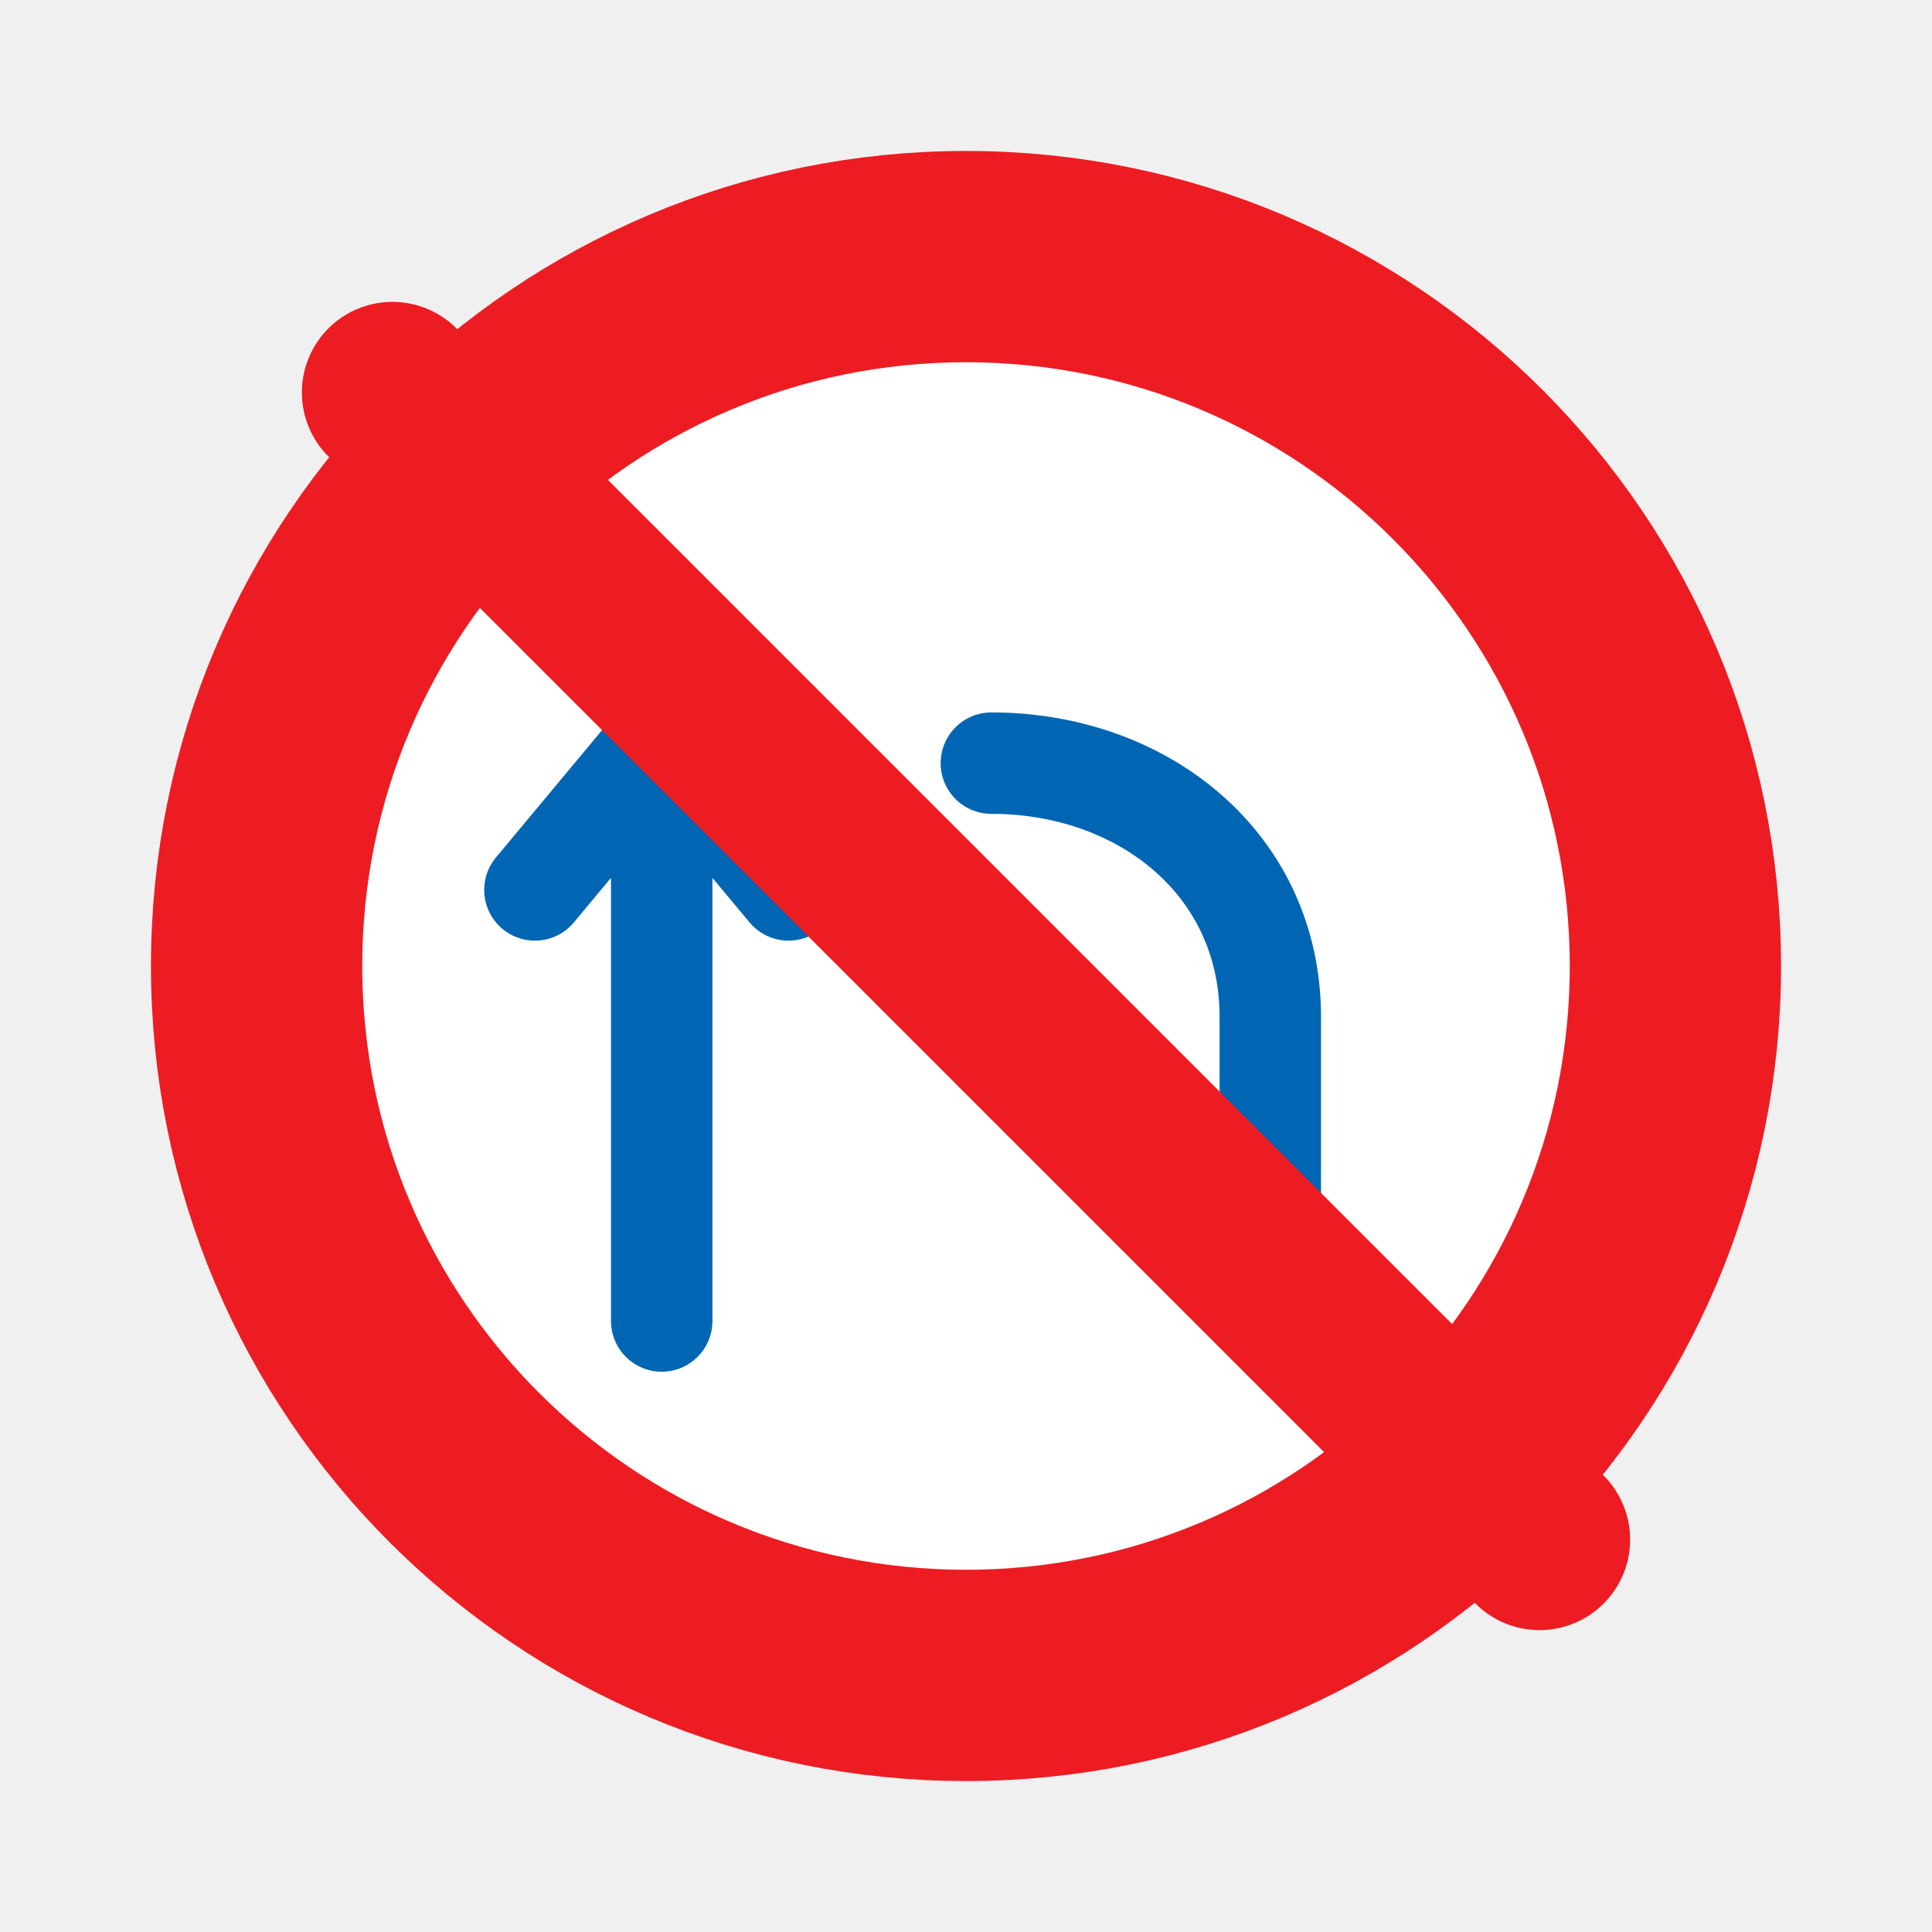
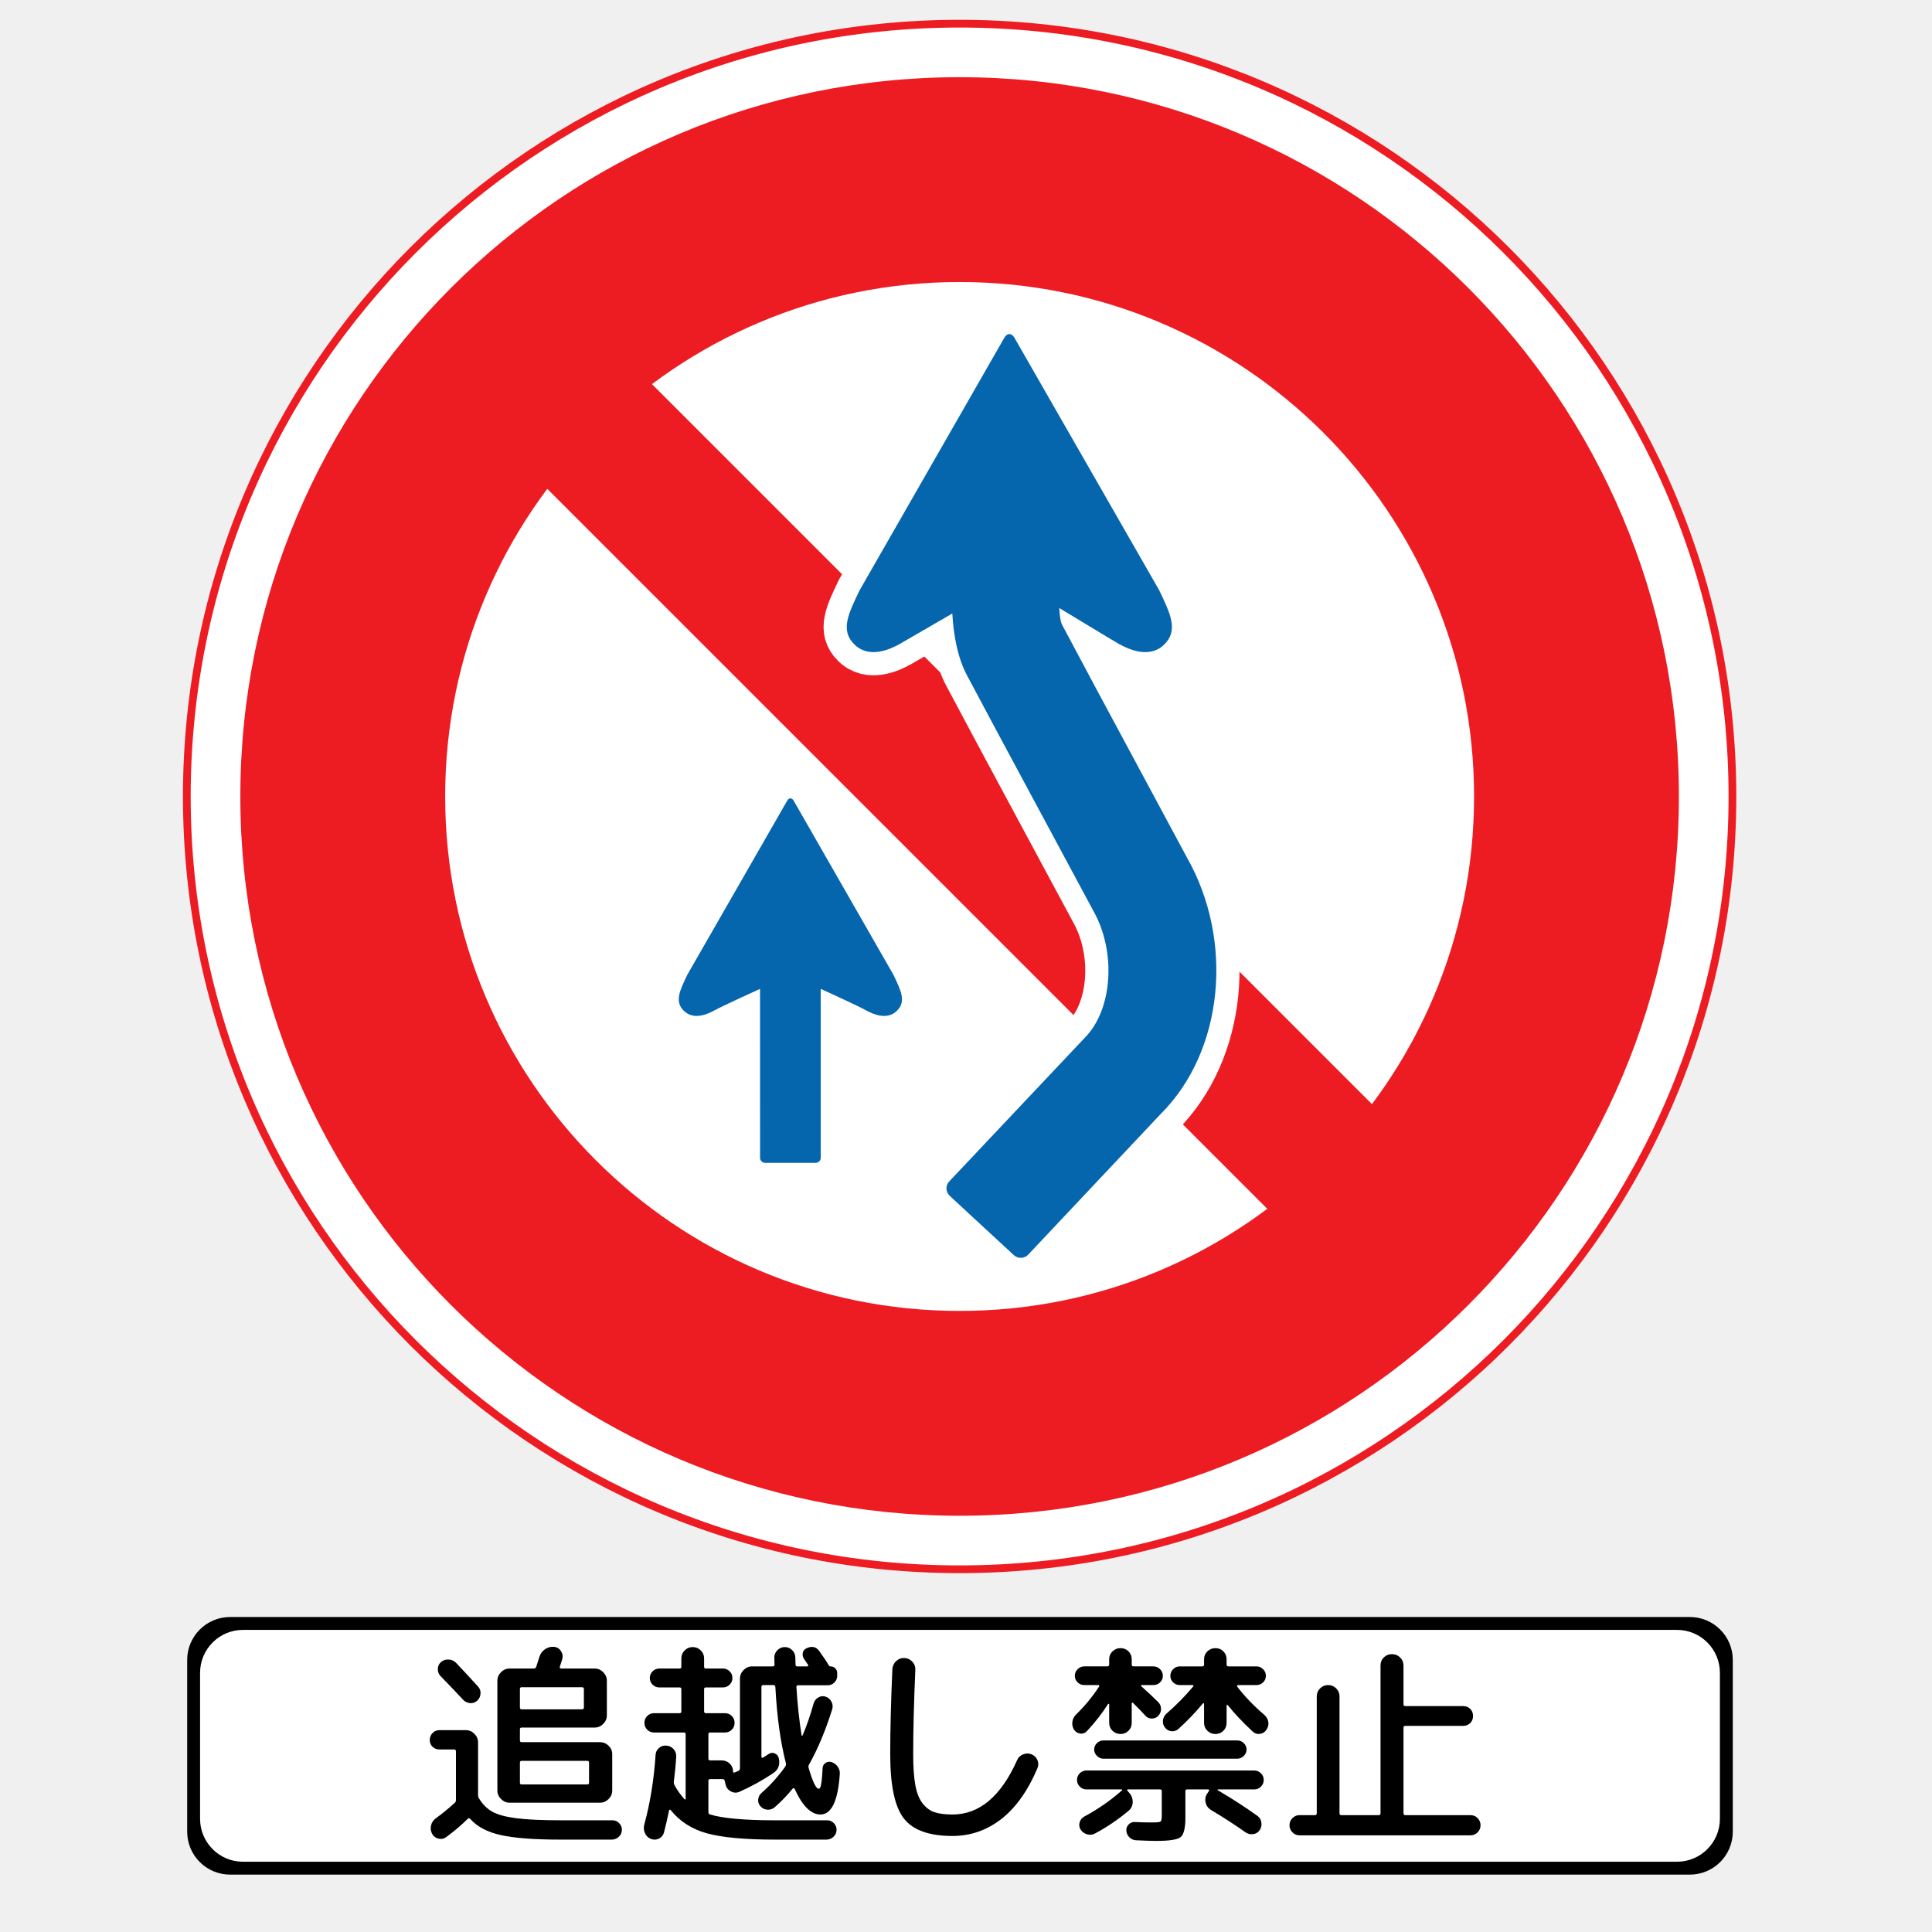
- <svg xmlns="http://www.w3.org/2000/svg" width="64" height="64" viewBox="0 0 64 64">
-   <circle cx="32.0" cy="32.0" r="27" fill="#FFFFFF" />
-   <circle cx="32.0" cy="32.0" r="23.5" fill="none" stroke="#ED1C23" stroke-width="7" />
-   <g transform="translate(11.0 19.4) scale(0.42)">
-     <path d="M26 58 L26 14 M16 24 L26 12 L36 24" fill="none" stroke="#0066B3" stroke-width="8" stroke-linecap="round" stroke-linejoin="round" />
-     <path d="M74 58 L74 34 C74 22 64 14 52 14" fill="none" stroke="#0066B3" stroke-width="8" stroke-linecap="round" />
+ <svg xmlns="http://www.w3.org/2000/svg" width="64" height="64" viewBox="0 0 650 750" id="master-artboard" version="1.1" style="shape-rendering:geometricPrecision; text-rendering:geometricPrecision; image-rendering:optimizeQuality; fill-rule:evenodd; clip-rule:evenodd">
+   <rect id="ee-background" x="0" y="0" width="650" height="750" style="fill: white; fill-opacity: 0; pointer-events: none;" />
+   <g transform="matrix(0.6, 0, 0, 0.6, 20.90333, 7.570032)">
+     <path style="fill:#ffffff;fill-opacity:1;stroke:#ed1c23;stroke-width:5;stroke-miterlimit:4;stroke-opacity:1;stroke-dasharray:none" d="M 2.7,502.7 C 2.7,226.558 226.558,2.7 502.7,2.7 c 276.142,0 500,223.858 500,500 0,276.142 -223.858,500 -500,500 -276.142,0 -500,-223.858 -500,-500 z" id="path3854" />
+     <path id="path14622" d="M 968.075,502.7 C 968.075,245.68 759.72,37.325 502.7,37.325 245.68,37.325 37.325,245.68 37.325,502.7 37.325,759.72 245.68,968.075 502.7,968.075 c 257.02,0 465.375,-208.355 465.375,-465.375 z" style="fill:#ed1c23;fill-opacity:1;stroke:none" />
+     <path id="path15520" d="m 835.55,502.7 c 0,-183.828 -149.022,-332.85 -332.85,-332.85 -183.828,0 -332.85,149.022 -332.85,332.85 0,183.828 149.022,332.85 332.85,332.85 183.828,0 332.85,-149.022 332.85,-332.85 z" style="fill:#ffffff;fill-opacity:1;stroke:none" />
+     <path style="fill:#ed1c23;fill-opacity:1;stroke:none" d="M 783.757,851.498 851.498,783.757 221.643,153.902 153.902,221.643 z" id="path3011" />
+     <path d="m 583.637,658.852 -87.729,92.98 c -2.486,2.606 -2.249,6.751 0.357,9.239 l 41.496,38.377 c 2.644,2.448 6.87,2.329 9.318,-0.316 l 85.795,-91.085 c 40.548,-40.43 47.734,-111.932 16.661,-166.298 L 591.021,432.896 568.911,391.44 c -0.985,-2.053 -1.5,-5.883 -1.737,-10.66 8.647,5.133 32.573,19.82 38.495,23.176 6.515,3.672 20.017,9.713 29.414,0.434 9.397,-9.199 3.869,-20.136 -3.238,-35.1 L 538.194,205.953 c -1.857,-3.238 -4.817,-3.238 -6.593,0 l -93.612,163.337 c -7.146,14.964 -12.792,25.9 -3.316,35.1 9.476,9.278 22.939,3.238 29.414,-0.434 4.856,-2.764 22.663,-13.108 33.876,-19.623 0.869,14.529 3.474,28.664 9.515,40.035 l 22.07,41.338 59.499,110.668 c 15.161,26.532 12.713,64.316 -5.409,82.478" style="fill:#ffffff;fill-opacity:1;fill-rule:nonzero;stroke:#ffffff;stroke-width:30;stroke-miterlimit:4;stroke-opacity:1;stroke-dasharray:none" id="path13075" />
+     <path d="m 373.553,627.187 c 0,0 -24.597,11.173 -29.651,14.016 -4.304,2.369 -13.305,6.396 -19.583,0.199 -6.317,-6.08 -2.527,-13.345 2.211,-23.373 l 64.632,-112.642 c 1.064,-1.974 3.001,-1.974 4.146,0 l 64.553,112.642 c 4.738,10.028 8.568,17.293 2.211,23.373 -6.317,6.199 -15.28,2.172 -19.662,-0.199 -4.935,-2.843 -29.572,-14.016 -29.572,-14.016 l 0,109.326 c 0,1.816 -1.5,3.238 -3.316,3.238 l -32.612,0 c -1.857,0 -3.316,-1.421 -3.316,-3.238 l -0.032,-109.326" style="fill:#0566ae;fill-opacity:1;fill-rule:nonzero;stroke:none" id="path13079" />
+     <path id="path16000" style="fill:#0566ae;fill-opacity:1;fill-rule:nonzero;stroke:none" d="m 583.637,658.852 -87.729,92.98 c -2.486,2.606 -2.249,6.751 0.357,9.239 l 41.496,38.377 c 2.644,2.448 6.87,2.329 9.318,-0.316 l 85.795,-91.085 c 40.548,-40.43 47.734,-111.932 16.661,-166.298 L 591.021,432.896 568.911,391.44 c -0.985,-2.053 -1.5,-5.883 -1.737,-10.66 8.647,5.133 32.573,19.82 38.495,23.176 6.515,3.672 20.017,9.713 29.414,0.434 9.397,-9.199 3.869,-20.136 -3.238,-35.1 L 538.194,205.953 c -1.857,-3.238 -4.817,-3.238 -6.593,0 l -93.612,163.337 c -7.146,14.964 -12.792,25.9 -3.316,35.1 9.476,9.278 22.939,3.238 29.414,-0.434 4.856,-2.764 22.663,-13.108 33.876,-19.623 0.869,14.529 3.474,28.664 9.515,40.035 l 22.07,41.338 59.499,110.668 c 15.161,26.532 12.713,64.316 -5.409,82.478" />
  </g>
-   <line x1="13" y1="13" x2="51" y2="51" stroke="#ED1C23" stroke-width="6" stroke-linecap="round" />
+   <g transform="matrix(0.3333333, 0, 0, 0.3333334, 22.66664, 627.7222)">
+     <g transform="translate(0,-772.3622)" id="layer1">
+       <path d="M 50 0 H 1750 A 50 50 0 0 1 1800 50 V 250 A 50 50 0 0 1 1750 300 H 50 A 50 50 0 0 1 0 250 V 50 A 50 50 0 0 1 50 0 Z" transform="translate(0,772.3622)" id="rect5348" style="color:#000000;fill:#000000;fill-opacity:1;stroke:none;stroke-width:99;marker:none;visibility:visible;display:inline;overflow:visible;enable-background:accumulate" />
+       <path d="M 65 15 H 1735 A 50 50 0 0 1 1785 65 V 235 A 50 50 0 0 1 1735 285 H 65 A 50 50 0 0 1 15 235 V 65 A 50 50 0 0 1 65 15 Z" transform="translate(0,772.3622)" id="rect5860" style="color:#000000;fill:#ffffff;fill-opacity:1;fill-rule:nonzero;stroke:none;stroke-width:99;marker:none;visibility:visible;display:inline;overflow:visible;enable-background:accumulate" />
+       <g id="text2814" style="font-size:250px;font-style:normal;font-weight:normal;text-align:center;text-anchor:middle;fill:#000000;fill-opacity:1;stroke:none">
+         <path d="m 295.493,824.86 c 2.502,-2.167 5.461,-3.166 8.877,-2.998 3.415,0.168 6.29,1.417 8.625,3.746 7.665,8.001 16.248,17.253 25.749,27.756 2.167,2.33 3.125,5.119 2.876,8.369 -0.249,3.25 -1.541,5.959 -3.876,8.125 -2.497,2.167 -5.33,3.084 -8.499,2.75 -3.169,-0.333 -5.837,-1.664 -8.003,-3.994 -5.829,-6.337 -14.577,-15.505 -26.245,-27.504 -2.167,-2.334 -3.208,-5.085 -3.124,-8.251 0.084,-3.166 1.291,-5.832 3.62,-7.999 z m 31.25,182.503 c -7.167,7.167 -15.498,14.249 -24.994,21.248 -2.67,1.999 -5.671,2.623 -9.003,1.873 -3.332,-0.75 -5.831,-2.623 -7.5,-5.619 -1.668,-3.169 -2.085,-6.462 -1.251,-9.88 0.834,-3.418 2.752,-6.21 5.753,-8.377 6.831,-4.832 14.163,-10.831 21.996,-17.998 0.834,-0.666 1.251,-1.75 1.251,-3.25 l 0,-56.496 c -4e-5,-1.5 -0.666,-2.251 -1.999,-2.251 l -17.25,0 c -3.169,8e-5 -5.837,-1.041 -8.003,-3.124 -2.167,-2.083 -3.25,-4.709 -3.25,-7.877 -2e-5,-3.169 1.083,-5.877 3.25,-8.125 2.167,-2.248 4.834,-3.372 8.003,-3.372 l 30.746,0 c 3.835,1.1e-4 7.169,1.417 10.002,4.25 2.833,2.833 4.25,6.165 4.25,9.995 l 0,61.501 c -7e-5,1.333 0.417,2.668 1.251,4.005 4.166,6.831 9.374,11.955 15.625,15.373 6.251,3.418 15.544,5.918 27.878,7.5 12.334,1.582 29.917,2.373 52.75,2.373 l 59.25,0 c 3.001,0 5.584,1.167 7.751,3.502 2.167,2.334 3.166,5.002 2.998,8.003 -0.168,3.164 -1.419,5.787 -3.754,7.87 -2.335,2.083 -5.084,3.124 -8.247,3.124 l -59.25,0 c -30.665,0 -53.874,-1.75 -69.626,-5.249 -15.752,-3.499 -27.626,-9.748 -35.622,-18.745 -1.002,-1.17 -2.004,-1.254 -3.006,-0.252 z M 427.245,807.114 c 3.499,0.331 6.208,1.997 8.125,4.997 1.917,3.001 2.375,6.167 1.373,9.499 -0.168,0.666 -0.585,2 -1.251,4.002 -0.666,2.002 -1.165,3.501 -1.495,4.498 -0.336,1.501 0.163,2.251 1.495,2.251 l 39.001,0 c 3.835,1.9e-4 7.169,1.417 10.002,4.25 2.833,2.833 4.249,6.167 4.25,10.002 l 0,40.253 c -2.2e-4,3.83 -1.417,7.162 -4.25,9.995 -2.833,2.833 -6.167,4.25 -10.002,4.25 l -84.999,0 c -1.333,1.1e-4 -1.999,0.669 -1.999,2.007 l 0,12.749 c -1.2e-4,1.501 0.666,2.251 1.999,2.251 l 91.248,0 c 3.835,10e-5 7.169,1.375 10.002,4.124 2.833,2.749 4.249,6.041 4.25,9.876 l 0,42.244 c -2.2e-4,3.835 -1.417,7.169 -4.25,10.002 -2.833,2.833 -6.167,4.25 -10.002,4.25 l -93.246,0 -12.001,0 c -3.835,3e-5 -7.169,-1.416 -10.002,-4.25 -2.833,-2.833 -4.25,-6.167 -4.25,-10.002 l 0,-127.747 c -1e-4,-3.835 1.416,-7.169 4.25,-10.002 2.833,-2.833 6.167,-4.249 10.002,-4.25 l 28,0 c 1.5,1.9e-4 2.5,-0.666 2.998,-1.999 0.834,-2.497 2.085,-6.414 3.754,-11.749 1.165,-3.667 3.33,-6.584 6.496,-8.751 3.166,-2.167 6.667,-3.082 10.502,-2.747 z m 38.75,132.744 -76.5,0 c -1.333,8e-5 -1.999,0.75 -1.999,2.251 l 0,23.254 c -1.2e-4,1.333 0.666,1.999 1.999,1.999 l 76.5,0 c 1.332,5e-5 1.999,-0.666 1.999,-1.999 l 0,-23.254 c -1.9e-4,-1.5 -0.666,-2.251 -1.999,-2.251 z m -3.998,-62.248 0,-21.248 c -1.9e-4,-1.5 -0.75,-2.251 -2.251,-2.251 l -70.251,0 c -1.333,1.6e-4 -1.999,0.75 -1.999,2.251 l 0,21.248 c -1.2e-4,1.501 0.666,2.251 1.999,2.251 l 70.251,0 c 1.5,1.3e-4 2.25,-0.75 2.251,-2.251 z" id="path2817" style="font-variant:normal;font-stretch:normal" />
+         <path d="m 561.247,997.36 c -1.668,8.331 -3.67,16.998 -6.004,26.001 -0.834,3.169 -2.75,5.502 -5.749,7 -2.998,1.498 -6.081,1.665 -9.247,0.5 -3.166,-1.165 -5.5,-3.332 -7,-6.5 -1.5,-3.169 -1.834,-6.503 -0.999,-10.002 6.831,-24.831 11.246,-51.997 13.245,-81.497 0.168,-3.169 1.502,-5.836 4.002,-8.003 2.5,-2.167 5.417,-3.083 8.751,-2.75 3.334,0.333 6.084,1.709 8.251,4.128 2.167,2.419 3.166,5.294 2.998,8.625 -0.498,9.166 -1.414,18.916 -2.747,29.251 -0.168,1.5 0.081,2.833 0.748,3.998 3.001,5.666 6.917,11.167 11.749,16.502 0.168,0.331 0.418,0.413 0.751,0.248 0.333,-0.165 0.5,-0.416 0.5,-0.751 l 0,-75.249 c -6e-5,-1.332 -0.666,-1.999 -1.999,-1.999 l -34.752,0 c -3.169,1.1e-4 -5.837,-1.083 -8.003,-3.25 -2.167,-2.167 -3.25,-4.833 -3.25,-7.999 -2e-5,-3.166 1.083,-5.833 3.25,-7.999 2.167,-2.167 4.834,-3.25 8.003,-3.25 l 29.747,0 c 1.333,1.3e-4 1.999,-0.75 1.999,-2.251 l 0,-25.749 c -5e-5,-1.332 -0.666,-1.999 -1.999,-1.999 l -23.75,0 c -2.996,1.6e-4 -5.577,-1.083 -7.744,-3.25 -2.167,-2.167 -3.25,-4.75 -3.25,-7.751 -2e-5,-3.001 1.083,-5.585 3.25,-7.751 2.167,-2.167 4.748,-3.25 7.744,-3.25 l 23.75,0 c 1.333,1.9e-4 1.999,-0.666 1.999,-1.999 l 0,-9.75 c -5e-5,-3.667 1.292,-6.793 3.876,-9.377 2.584,-2.584 5.709,-3.876 9.377,-3.876 3.667,2.1e-4 6.793,1.292 9.377,3.876 2.584,2.584 3.876,5.71 3.876,9.377 l 0,9.75 c -8e-5,1.333 0.666,1.999 1.999,1.999 l 19.997,0 c 3.001,1.9e-4 5.585,1.084 7.751,3.25 2.167,2.167 3.25,4.751 3.25,7.751 -1.1e-4,3.001 -1.083,5.585 -3.25,7.751 -2.167,2.167 -4.751,3.25 -7.751,3.25 l -19.997,0 c -1.333,1.6e-4 -1.999,0.666 -1.999,1.999 l 0,25.749 c -8e-5,1.501 0.666,2.251 1.999,2.251 l 22.247,0 c 3.169,1.3e-4 5.836,1.083 8.003,3.25 2.167,2.167 3.25,4.833 3.25,7.999 -1.2e-4,3.166 -1.083,5.833 -3.25,7.999 -2.167,2.167 -4.835,3.25 -8.003,3.25 l -17.25,0 c -1.333,1.1e-4 -1.999,0.666 -1.999,1.999 l 0,28.252 c -8e-5,1.501 0.666,2.251 1.999,2.251 l 13.504,0 c 3.667,8e-5 6.793,1.25 9.377,3.75 2.584,2.5 3.876,5.584 3.876,9.251 -1.1e-4,0.499 0.207,0.872 0.622,1.122 0.414,0.249 0.79,0.209 1.125,-0.122 1.5,-0.498 2.917,-1.081 4.25,-1.747 1.332,-0.503 1.999,-1.587 1.999,-3.25 l 0,-104.256 c -1.3e-4,-3.83 1.416,-7.161 4.25,-9.995 2.833,-2.833 6.167,-4.249 10.002,-4.25 l 24.002,0 c 1.332,1.9e-4 1.999,-0.669 1.999,-2.007 -1.6e-4,-0.829 -0.042,-2.16 -0.126,-3.994 -0.084,-1.833 -0.126,-3.251 -0.126,-4.253 -1.6e-4,-3.331 1.208,-6.206 3.624,-8.625 2.416,-2.418 5.291,-3.628 8.625,-3.628 3.334,2.1e-4 6.209,1.209 8.625,3.628 2.416,2.419 3.624,5.294 3.624,8.625 -1.9e-4,1.002 0.042,2.42 0.126,4.253 0.084,1.834 0.126,3.165 0.126,3.994 -1.9e-4,1.338 0.666,2.007 1.999,2.007 l 11.749,0 c 0.335,1.9e-4 0.628,-0.168 0.877,-0.504 0.249,-0.336 0.29,-0.669 0.122,-0.999 -2.833,-4.165 -4.415,-6.5 -4.745,-7.004 -1.501,-2.167 -2.042,-4.5 -1.625,-7 0.417,-2.5 1.79,-4.332 4.12,-5.497 6.337,-3.001 11.34,-2.001 15.007,2.998 4.832,6.668 8.664,12.418 11.497,17.25 0.33,0.504 0.913,0.755 1.747,0.755 2.167,1.9e-4 4,0.749 5.501,2.247 1.5,1.498 2.25,3.33 2.251,5.497 l 0,3.25 c -2.4e-4,3.001 -1.084,5.585 -3.25,7.751 -2.167,2.167 -4.751,3.25 -7.751,3.25 l -34.5,0 c -1.333,1.6e-4 -1.999,0.666 -1.999,1.999 1.17,19.333 3.171,38.084 6.004,56.252 -1.9e-4,0.336 0.166,0.504 0.5,0.504 0.333,1.1e-4 0.581,-0.168 0.744,-0.504 4.837,-11.332 9.089,-23.666 12.756,-37.003 0.829,-2.996 2.619,-5.328 5.371,-6.996 2.751,-1.668 5.626,-2.003 8.625,-1.003 2.998,1 5.248,2.917 6.748,5.753 1.5,2.836 1.833,5.751 0.999,8.747 -7.833,25.004 -16.833,46.504 -27,64.499 -0.829,1.338 -0.995,2.673 -0.496,4.005 4.664,16.164 8.58,24.246 11.749,24.246 0.666,5e-5 1.25,-0.458 1.751,-1.373 0.501,-0.915 1.001,-3.165 1.499,-6.748 0.498,-3.583 0.915,-8.874 1.251,-15.873 0.168,-2.67 1.335,-4.714 3.502,-6.13 2.167,-1.416 4.499,-1.708 6.996,-0.874 3.001,1.002 5.418,2.836 7.252,5.501 1.833,2.665 2.582,5.582 2.247,8.751 -2.167,31.164 -9.667,46.745 -22.499,46.745 -11.002,1e-4 -21.001,-9.916 -29.999,-29.747 -0.168,-0.498 -0.543,-0.79 -1.125,-0.874 -0.583,-0.084 -0.958,0.042 -1.125,0.378 -6.668,8.163 -13.751,15.495 -21.248,21.996 -2.503,1.999 -5.337,2.874 -8.503,2.625 -3.166,-0.249 -5.833,-1.625 -7.999,-4.128 -1.999,-2.329 -2.832,-4.995 -2.499,-7.996 0.333,-3.001 1.667,-5.501 4.002,-7.5 9.664,-8.336 18.829,-18.504 27.496,-30.502 0.834,-1.333 1.086,-2.665 0.755,-3.998 -6.338,-24.668 -10.422,-54.169 -12.253,-88.501 -1.6e-4,-1.668 -0.75,-2.502 -2.251,-2.502 l -11.749,0 c -1.501,1.6e-4 -2.251,0.75 -2.251,2.251 l 0,81.253 c -1.5e-4,0.499 0.208,0.872 0.626,1.122 0.417,0.249 0.791,0.209 1.122,-0.122 1.5,-0.834 3.751,-2.251 6.752,-4.25 2.334,-1.5 4.71,-1.709 7.126,-0.626 2.416,1.083 3.957,2.958 4.623,5.623 1.668,7.67 -0.583,13.504 -6.752,17.502 -12.166,8.169 -25.164,15.335 -38.994,21.5 -3.337,1.5 -6.671,1.376 -10.002,-0.374 -3.332,-1.75 -5.414,-4.458 -6.248,-8.125 l -0.999,-4.25 c -0.336,-1.333 -1.17,-1.999 -2.502,-1.999 l -14.503,0 c -1.333,5e-5 -1.999,0.666 -1.999,1.999 l 0,36.499 c -8e-5,1.5 0.666,2.416 1.999,2.747 15.004,4.501 40.339,6.752 76.004,6.752 l 60.501,0 c 3.001,0 5.584,1.167 7.751,3.502 2.167,2.334 3.166,5.002 2.998,8.003 -0.168,3.164 -1.419,5.787 -3.754,7.87 -2.335,2.083 -5.084,3.124 -8.247,3.124 l -59.25,0 c -35.167,0 -61.625,-2.416 -79.376,-7.248 -17.751,-4.832 -31.96,-13.916 -42.625,-27.252 -0.168,-0.331 -0.46,-0.454 -0.877,-0.37 -0.417,0.084 -0.707,0.291 -0.87,0.622 z" id="path2819" style="font-variant:normal;font-stretch:normal;font-family:'Rounded M+ 1m medium';-inkscape-font-specification:'Rounded M+ 1m medium,'" />
+         <path d="m 891.241,1027.359 c -27.166,0 -46.04,-6.792 -56.622,-20.374 -10.582,-13.583 -15.873,-38.458 -15.873,-74.627 -5e-5,-28 0.832,-60.999 2.495,-98.999 0.168,-3.83 1.628,-7.037 4.379,-9.621 2.752,-2.584 5.96,-3.793 9.624,-3.628 3.665,0.166 6.747,1.582 9.247,4.25 2.5,2.668 3.668,5.835 3.506,9.502 -1.668,37.501 -2.503,70.333 -2.502,98.495 -8e-5,14.669 0.833,26.586 2.499,35.751 1.666,9.165 4.499,16.29 8.499,21.374 4,5.084 8.667,8.5 14,10.25 5.333,1.75 12.249,2.625 20.748,2.624 31.336,1e-4 56.422,-21.082 75.256,-63.248 1.332,-3.164 3.624,-5.413 6.874,-6.748 3.25,-1.335 6.457,-1.418 9.621,-0.248 3.336,1.333 5.713,3.582 7.13,6.748 1.416,3.166 1.458,6.334 0.126,9.502 -11.17,26.332 -25.213,46.08 -42.13,59.246 -16.917,13.166 -35.876,19.749 -56.877,19.749 z" id="path2821" style="font-variant:normal;font-stretch:normal;font-family:'Rounded M+ 1m medium';-inkscape-font-specification:'Rounded M+ 1m medium,'" />
+         <path d="m 1072.493,873.612 c -6.999,11.002 -15.249,21.584 -24.75,31.746 -2.167,2.167 -4.709,3.084 -7.626,2.75 -2.917,-0.333 -5.291,-1.748 -7.122,-4.246 -1.836,-2.833 -2.546,-5.916 -2.129,-9.251 0.417,-3.334 1.793,-6.168 4.128,-8.503 10.167,-9.832 19.168,-20.747 27,-32.745 0.336,-0.336 0.378,-0.712 0.126,-1.129 -0.252,-0.417 -0.627,-0.625 -1.125,-0.626 l -16.251,0 c -3.001,1.6e-4 -5.585,-1.041 -7.752,-3.124 -2.167,-2.083 -3.25,-4.625 -3.25,-7.626 0,-3.001 1.083,-5.583 3.25,-7.748 2.167,-2.164 4.751,-3.246 7.752,-3.246 l 26.749,0 c 1.5,1.9e-4 2.251,-0.75 2.251,-2.251 l 0,-6.004 c -1e-4,-3.667 1.292,-6.751 3.876,-9.251 2.584,-2.5 5.709,-3.75 9.377,-3.75 3.667,2e-4 6.751,1.25 9.251,3.75 2.5,2.5 3.75,5.584 3.75,9.251 l 0,6.004 c 0,1.501 0.666,2.251 1.999,2.251 l 23.247,0 c 3.001,1.9e-4 5.585,1.082 7.752,3.246 2.167,2.164 3.25,4.747 3.25,7.748 -1e-4,3.001 -1.083,5.543 -3.25,7.626 -2.167,2.083 -4.751,3.124 -7.752,3.124 l -13.748,0 c -0.331,1.6e-4 -0.538,0.167 -0.622,0.5 -0.084,0.333 0.039,0.668 0.37,1.003 7.166,6.333 13.583,12.332 19.249,17.998 2.334,2.167 3.544,4.833 3.628,7.999 0.084,3.166 -0.958,5.917 -3.124,8.251 -1.999,2.167 -4.541,3.25 -7.626,3.25 -3.085,1.3e-4 -5.627,-1.167 -7.626,-3.502 -3.001,-3.331 -7.752,-8.247 -14.252,-14.748 -0.331,-0.33 -0.663,-0.413 -0.996,-0.248 -0.333,0.165 -0.5,0.416 -0.5,0.751 l 0,22.751 c 0,3.662 -1.25,6.743 -3.75,9.243 -2.5,2.5 -5.583,3.75 -9.251,3.75 -3.667,1.1e-4 -6.793,-1.25 -9.377,-3.75 -2.584,-2.5 -3.876,-5.581 -3.876,-9.243 l 0,-21.507 c -1e-4,-0.33 -0.167,-0.538 -0.5,-0.622 -0.333,-0.084 -0.584,-0.042 -0.751,0.126 z m 150.253,-20.248 c 8.835,11.5 19.5,22.583 31.998,33.249 2.502,2.335 3.962,5.085 4.379,8.251 0.417,3.166 -0.377,6.166 -2.38,8.999 -1.831,2.665 -4.33,4.206 -7.496,4.623 -3.166,0.417 -5.917,-0.458 -8.251,-2.625 -11.836,-11.001 -21.502,-21.25 -28.999,-30.746 -0.336,-0.336 -0.67,-0.461 -1.003,-0.378 -0.333,0.084 -0.5,0.291 -0.5,0.622 l 0,20.256 c -2e-4,3.662 -1.25,6.743 -3.75,9.243 -2.5,2.5 -5.584,3.75 -9.251,3.75 -3.667,1.1e-4 -6.792,-1.25 -9.373,-3.75 -2.582,-2.5 -3.872,-5.581 -3.872,-9.243 l 0,-22.003 c -2e-4,-0.336 -0.126,-0.586 -0.378,-0.751 -0.252,-0.165 -0.543,-0.164 -0.874,0.004 -8.835,10.666 -18.336,20.582 -28.503,29.747 -2.335,2.167 -5.085,3.084 -8.251,2.75 -3.166,-0.333 -5.665,-1.751 -7.496,-4.253 -1.999,-2.497 -2.791,-5.329 -2.377,-8.495 0.414,-3.166 1.873,-5.833 4.375,-7.999 10.834,-9.333 21.082,-19.75 30.747,-31.25 0.834,-1.17 0.585,-1.755 -0.748,-1.755 l -14.748,0 c -3.001,1.6e-4 -5.585,-1.041 -7.752,-3.124 -2.167,-2.083 -3.25,-4.625 -3.25,-7.626 -1e-4,-3.001 1.083,-5.583 3.25,-7.748 2.167,-2.164 4.75,-3.246 7.752,-3.246 l 26.245,0 c 1.337,1.9e-4 2.006,-0.75 2.007,-2.251 l 0,-6.004 c -2e-4,-3.667 1.29,-6.751 3.872,-9.251 2.581,-2.5 5.705,-3.75 9.373,-3.75 3.667,2e-4 6.75,1.25 9.251,3.75 2.5,2.5 3.75,5.584 3.75,9.251 l 0,6.004 c -2e-4,1.501 0.75,2.251 2.251,2.251 l 32.501,0 c 3.001,1.9e-4 5.584,1.082 7.751,3.246 2.167,2.164 3.25,4.747 3.25,7.748 -2e-4,3.001 -1.084,5.543 -3.25,7.626 -2.167,2.083 -4.751,3.124 -7.751,3.124 l -21.5,0 c -0.336,1.6e-4 -0.628,0.209 -0.877,0.626 -0.249,0.417 -0.29,0.794 -0.122,1.129 z m -155.754,62.744 156.006,0 c 2.833,10e-5 5.333,1.043 7.5,3.128 2.167,2.085 3.25,4.545 3.25,7.378 -2e-4,2.833 -1.084,5.333 -3.25,7.5 -2.167,2.167 -4.667,3.25 -7.5,3.25 l -156.006,0 c -2.833,8e-5 -5.333,-1.083 -7.5,-3.25 -2.167,-2.167 -3.25,-4.667 -3.25,-7.5 -1e-4,-2.833 1.083,-5.292 3.25,-7.378 2.167,-2.085 4.667,-3.128 7.5,-3.128 z m 165.504,107.002 c -11.668,-8.331 -25.169,-17.08 -40.504,-26.245 -3.164,-2.004 -5.163,-4.88 -5.997,-8.629 -0.834,-3.749 -0.168,-7.207 1.999,-10.376 l 1.999,-2.998 c 0.336,-0.336 0.378,-0.711 0.126,-1.125 -0.252,-0.414 -0.627,-0.622 -1.125,-0.622 l -24.498,0 c -1.333,5e-5 -1.999,0.666 -1.999,1.999 l 0,30.998 c -1e-4,11.998 -1.834,19.498 -5.501,22.499 -3.667,3.001 -13.085,4.501 -28.252,4.501 -5.168,0 -13.085,-0.249 -23.75,-0.748 -3.001,-0.168 -5.585,-1.335 -7.752,-3.502 -2.167,-2.167 -3.332,-4.751 -3.494,-7.752 -0.168,-2.833 0.748,-5.249 2.747,-7.248 1.999,-1.999 4.415,-2.917 7.248,-2.754 6.002,0.336 12.418,0.503 19.249,0.503 6.002,0 9.502,-0.333 10.502,-1 0.999,-0.666 1.499,-3.001 1.499,-7.004 l 0,-28.496 c -10e-5,-1.333 -0.666,-1.999 -1.999,-1.999 l -37.247,0 c -1.17,5e-5 -1.422,0.498 -0.755,1.495 l 2.754,3.25 c 2.497,3.169 3.621,6.711 3.372,10.628 -0.249,3.916 -1.874,7.123 -4.875,9.621 -12.166,10.167 -25.083,18.918 -38.75,26.253 -3.001,1.668 -6.126,2.043 -9.377,1.125 -3.25,-0.918 -5.791,-2.794 -7.622,-5.627 -1.668,-2.665 -2.043,-5.498 -1.125,-8.499 0.918,-3.001 2.794,-5.252 5.627,-6.752 15.834,-8.499 30.332,-18.583 43.495,-30.251 0.834,-0.829 0.585,-1.244 -0.748,-1.244 l -40.497,0 c -3.001,5e-5 -5.585,-1.083 -7.752,-3.25 -2.167,-2.167 -3.25,-4.751 -3.25,-7.751 0,-3.001 1.083,-5.585 3.25,-7.751 2.167,-2.167 4.751,-3.25 7.752,-3.25 l 195.496,0 c 3.001,6e-5 5.585,1.083 7.752,3.25 2.167,2.167 3.25,4.751 3.25,7.751 -2e-4,3.001 -1.084,5.585 -3.25,7.751 -2.167,2.167 -4.751,3.25 -7.752,3.25 l -42.252,0 c -0.331,5e-5 -0.496,0.125 -0.496,0.374 -2e-4,0.249 0.084,0.458 0.252,0.626 16.5,9.664 31.832,19.58 45.998,29.747 2.665,1.831 4.248,4.414 4.749,7.748 0.501,3.334 -0.166,6.335 -1.999,9.003 -1.834,2.668 -4.376,4.21 -7.626,4.627 -3.25,0.417 -6.208,-0.292 -8.873,-2.129 z" id="path2823" style="font-variant:normal;font-stretch:normal;font-family:'Rounded M+ 1m medium';-inkscape-font-specification:'Rounded M+ 1m medium,'" />
+         <path d="m 1502.867,1006.615 c 2.253,2.33 3.38,5.077 3.38,8.244 -2e-4,3.166 -1.125,5.917 -3.376,8.251 -2.251,2.335 -5.042,3.502 -8.373,3.502 l -199.005,0 c -3.332,0 -6.123,-1.167 -8.373,-3.502 -2.251,-2.335 -3.376,-5.085 -3.376,-8.251 0,-3.166 1.125,-5.915 3.376,-8.247 2.251,-2.332 5.042,-3.498 8.373,-3.498 l 18.005,0 c 1.333,0 1.999,-0.75 1.999,-2.251 l 0,-136.002 c 0,-3.667 1.292,-6.793 3.876,-9.377 2.584,-2.584 5.708,-3.876 9.373,-3.876 3.665,1.6e-4 6.789,1.292 9.373,3.876 2.584,2.584 3.876,5.709 3.876,9.377 l 0,136.002 c -10e-5,1.5 0.666,2.251 1.999,2.251 l 43.503,0 c 1.5,0 2.251,-0.75 2.251,-2.251 l 0,-172.005 c -10e-5,-3.83 1.292,-6.995 3.876,-9.495 2.584,-2.5 5.709,-3.75 9.377,-3.75 3.83,2e-4 7.037,1.292 9.621,3.876 2.584,2.584 3.876,5.707 3.876,9.369 l 0,45.25 c -2e-4,1.338 0.75,2.007 2.251,2.007 l 67.253,0 c 3.331,1.4e-4 6.08,1.084 8.247,3.25 2.167,2.167 3.25,4.916 3.25,8.247 -2e-4,3.332 -1.084,6.081 -3.25,8.247 -2.167,2.167 -4.916,3.25 -8.247,3.25 l -67.253,0 c -1.501,1.1e-4 -2.251,0.75 -2.251,2.251 l 0,99.503 c -2e-4,1.5 0.75,2.251 2.251,2.251 l 75.752,0 c 3.331,0 6.121,1.167 8.369,3.502 z" id="path2825" style="font-variant:normal;font-stretch:normal;font-family:'Rounded M+ 1m medium';-inkscape-font-specification:'Rounded M+ 1m medium,'" />
+       </g>
+     </g>
+   </g>
</svg>
